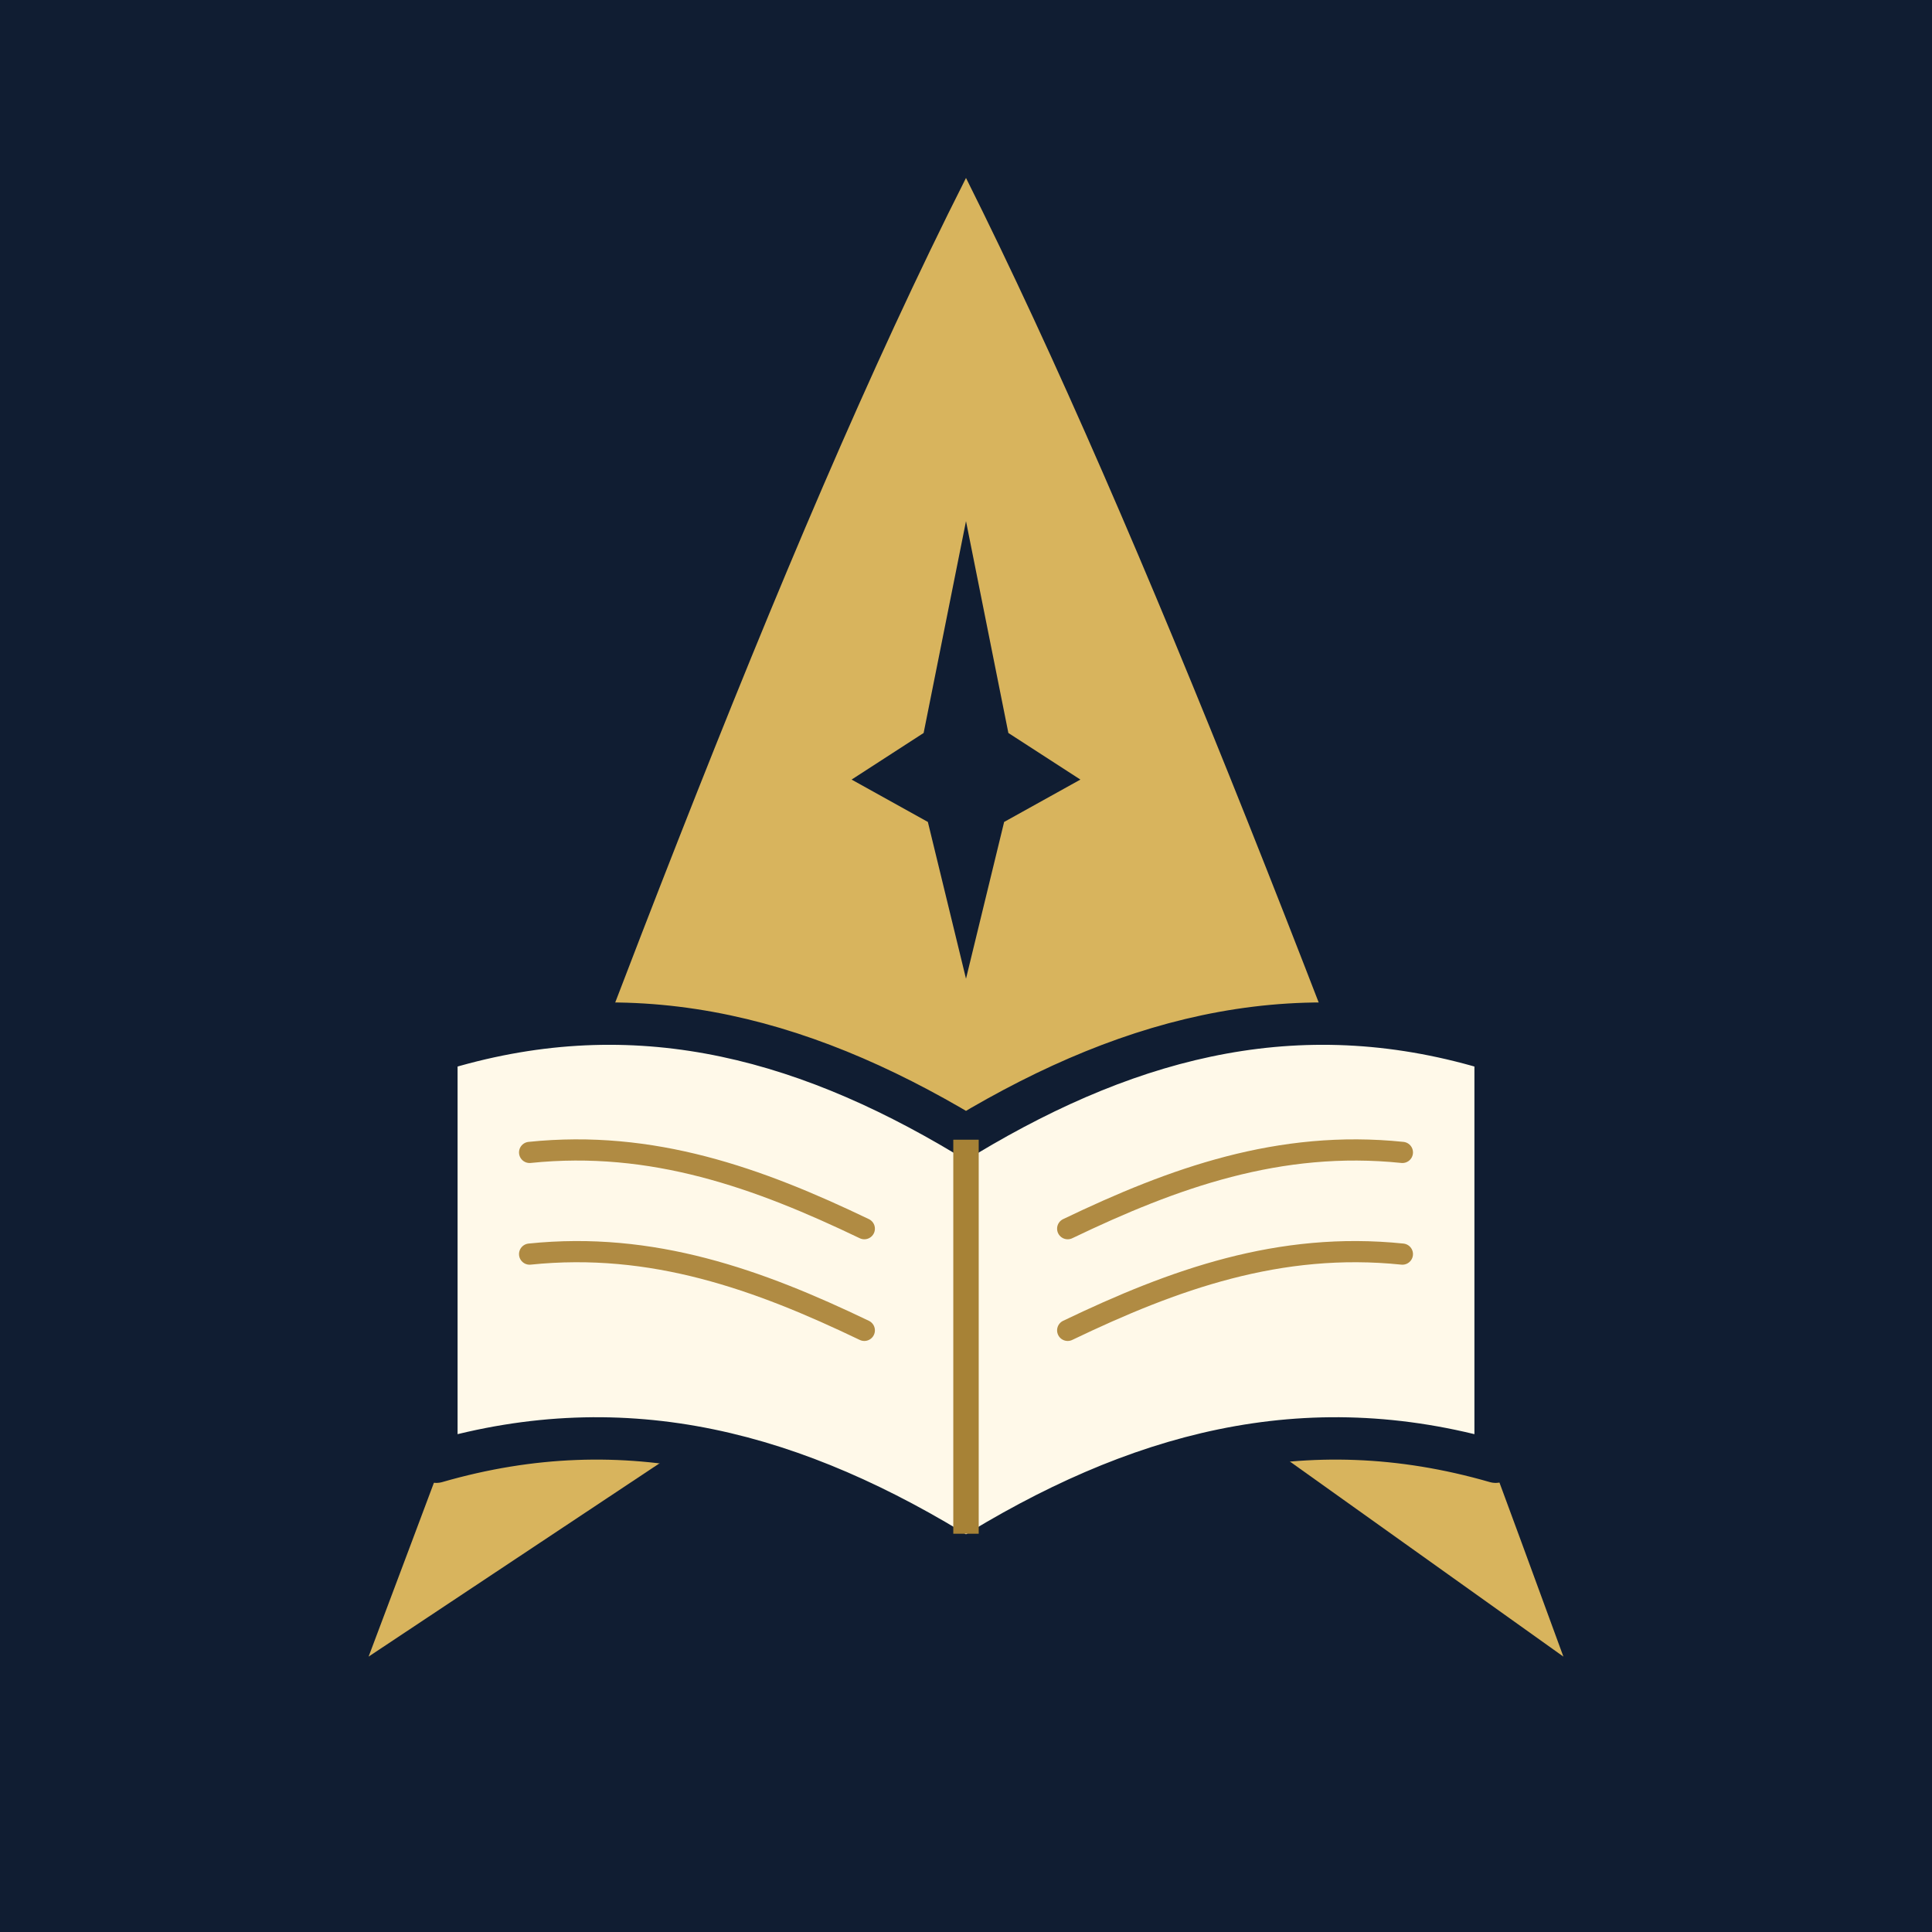
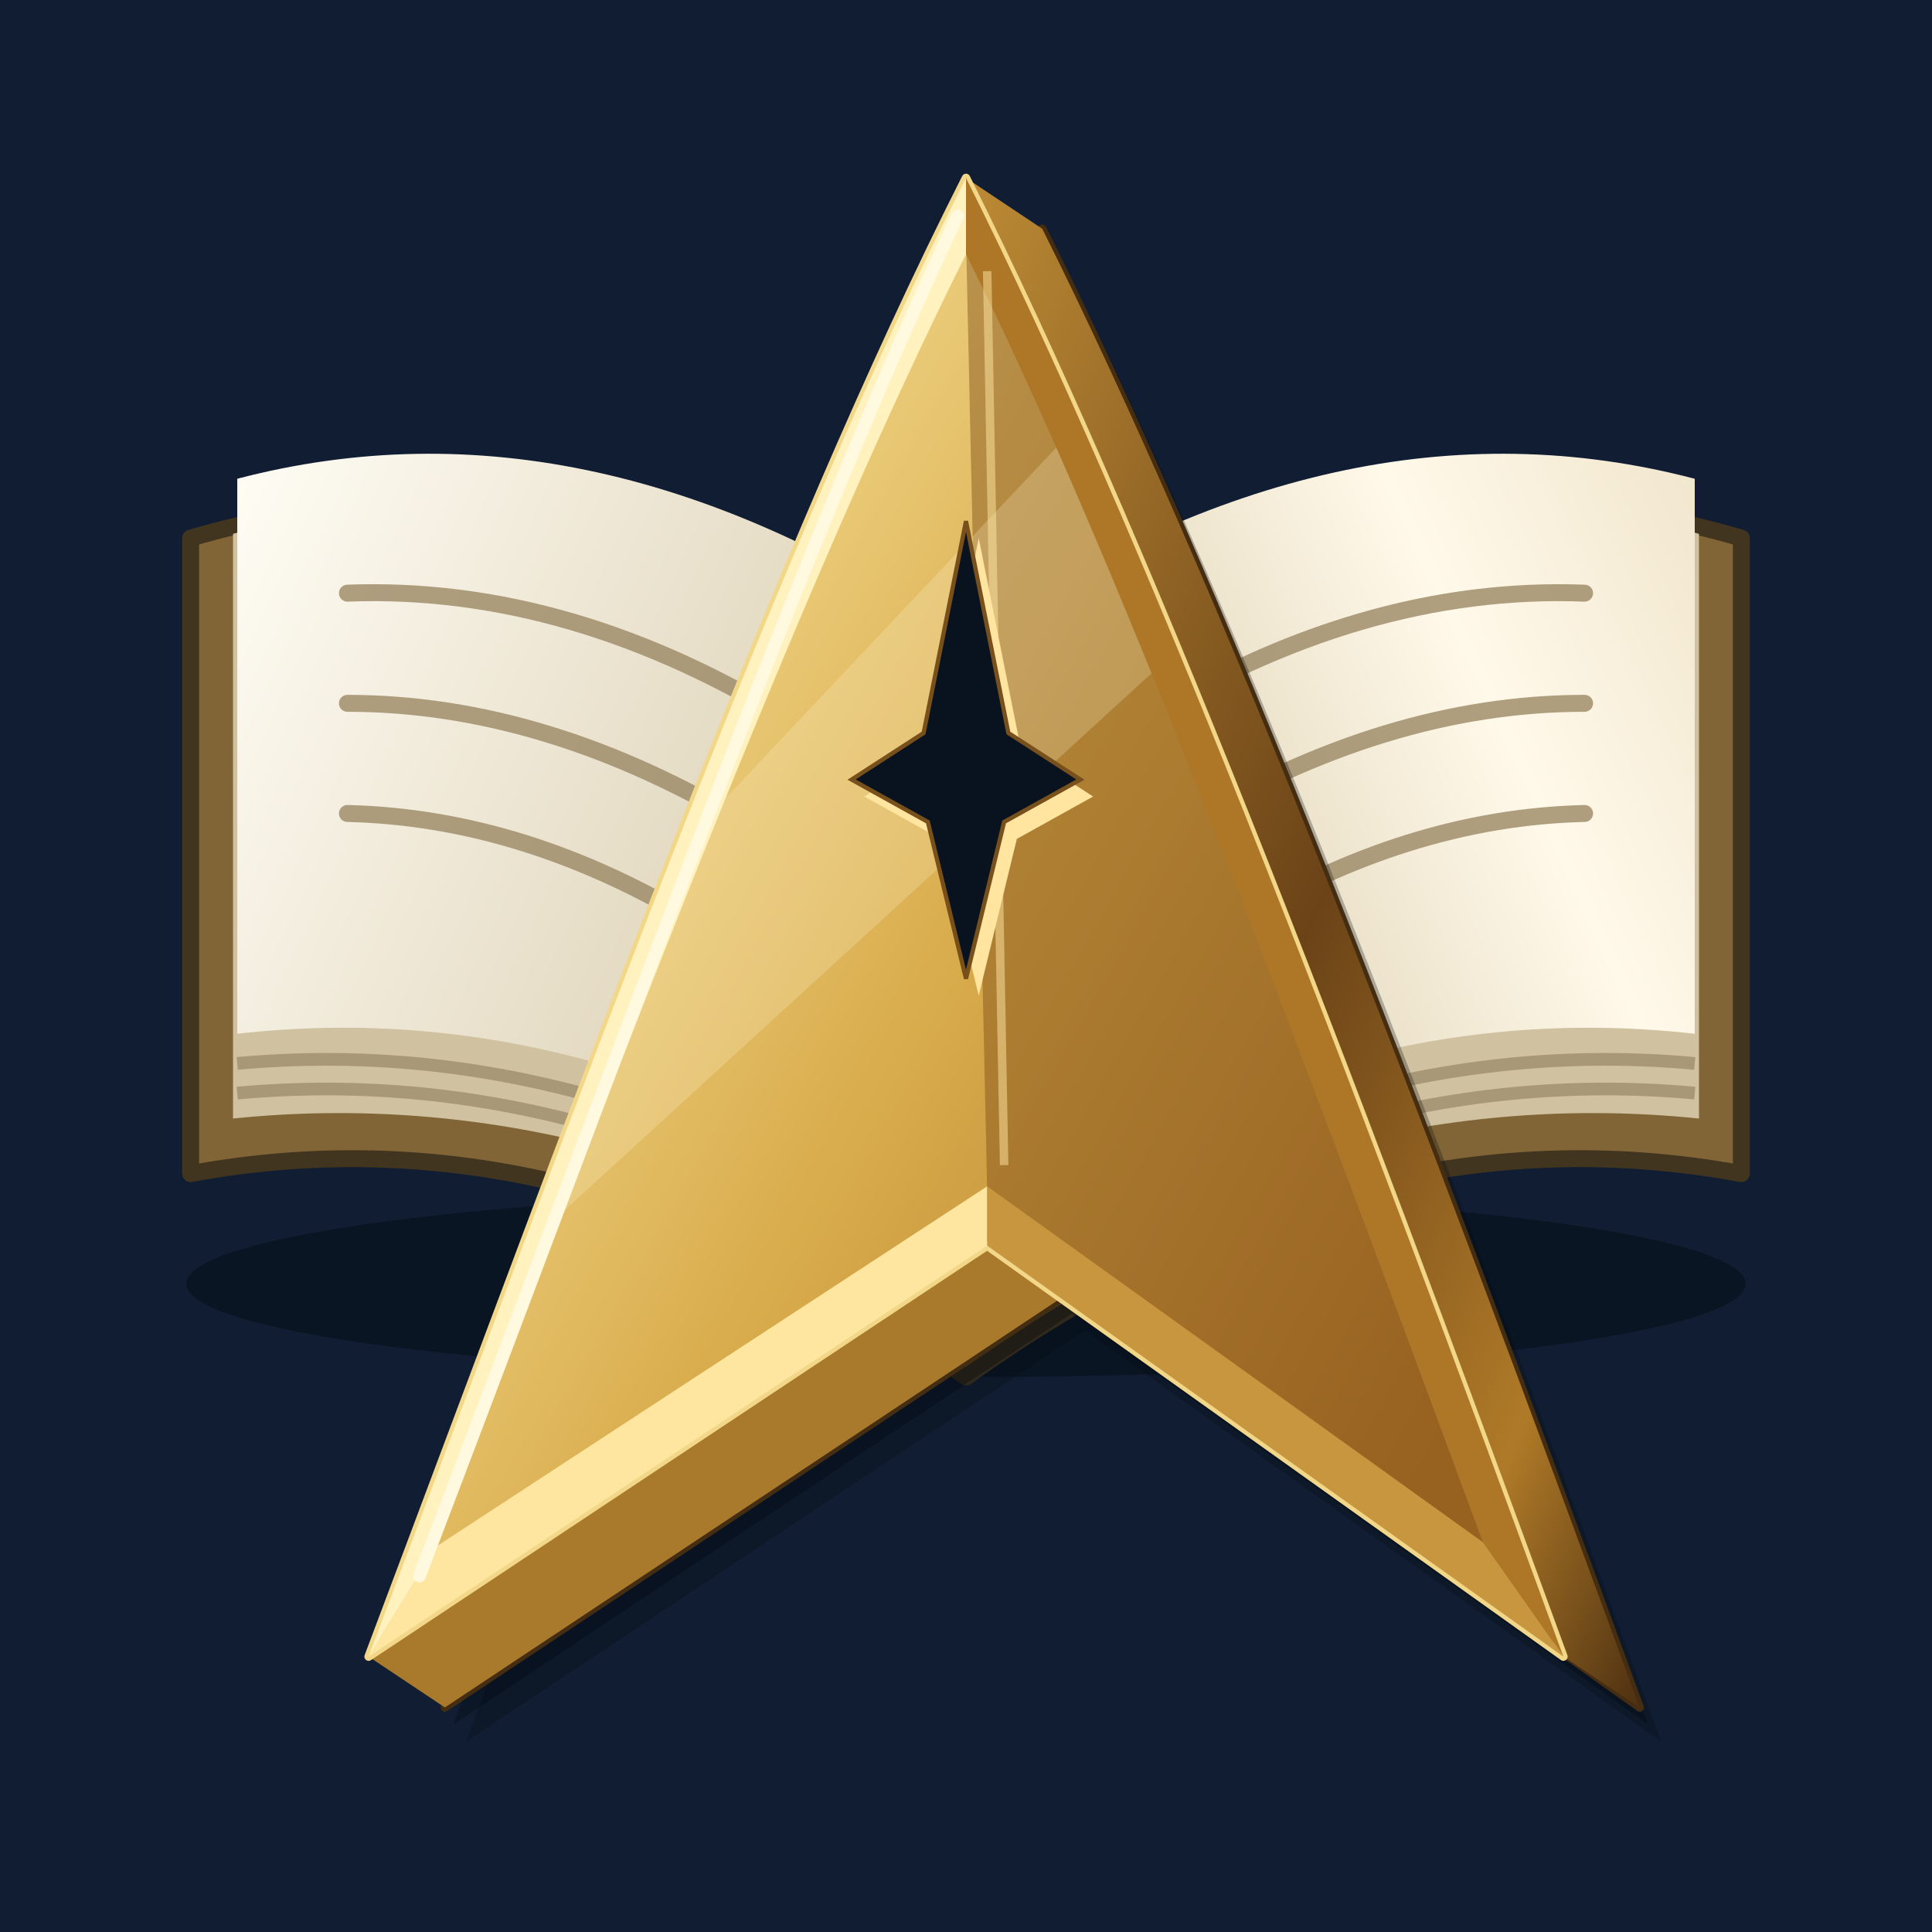
<svg xmlns="http://www.w3.org/2000/svg" width="456" height="456" viewBox="0 0 456 456">
+   <defs>
+     <linearGradient id="leftPage" x1="0" y1="0" x2="1" y2=".5">
+       <stop stop-color="#FFFDF5" />
+       <stop offset="1" stop-color="#D9CCAE" />
+     </linearGradient>
+     <linearGradient id="rightPage" x1="0" y1=".5" x2="1" y2="0">
+       <stop stop-color="#D4C5A3" />
+       <stop offset=".65" stop-color="#FFF9EA" />
+       <stop offset="1" stop-color="#F1E6CD" />
+     </linearGradient>
+     <linearGradient id="badge" x1="0" y1="0" x2="1" y2=".7">
+       <stop stop-color="#FFF3C0" />
+       <stop offset=".3" stop-color="#EFD283" />
+       <stop offset=".58" stop-color="#D8AB4B" />
+       <stop offset="1" stop-color="#AE7428" />
+     </linearGradient>
+     <linearGradient id="goldEdge" x1="0" y1="0" x2="1" y2="1">
+       <stop stop-color="#BD8B35" />
+       <stop offset=".5" stop-color="#6B4317" />
+       <stop offset=".82" stop-color="#AF7A28" />
+       <stop offset="1" stop-color="#4D3011" />
+     </linearGradient>
+     <clipPath id="deltaClip">
+       <path d="M228 42C270 126 316 246 369 391L233 294L87 391C139 253 183 131 228 42Z" />
+     </clipPath>
+   </defs>
  <rect width="456" height="456" fill="#101D32" />
-   <path fill="#D8B45D" d="M228 42C270 126 316 246 369 391L233 294L87 391C139 253 183 131 228 42Z" />
-   <path fill="#101D32" d="M228 123L218 173L201 184L219 194L228 231L237 194L255 184L238 173Z" />
-   <path d="M103 248C148 234 188 244 228 268C268 244 308 234 353 248V345C308 332 268 343 228 368C188 343 148 332 103 345Z" fill="#FFF9E9" stroke="#101D32" stroke-width="10" stroke-linejoin="round" />
-   <path d="M228 269V362" stroke="#A78236" stroke-width="6" />
-   <path d="M125 272C154 269 179 278 204 290M125 296C154 293 179 302 204 314M252 290C277 278 302 269 331 272M252 314C277 302 302 293 331 296" fill="none" stroke="#B08B43" stroke-width="5" stroke-linecap="round" />
+   <g id="book" transform="translate(0 -74)">
+     <ellipse cx="228" cy="377" rx="184" ry="22" fill="#060E18" opacity=".55" />
+     <path d="M45 201Q137 174 228 238Q319 174 411 201V351Q319 334 228 399Q137 334 45 351Z" fill="#816537" stroke="#42351F" stroke-width="4" stroke-linejoin="round" />
+     <path d="M55 200Q139 177 228 237Q317 177 401 200V338Q313 329 228 383Q143 329 55 338Z" fill="#D0C1A0" />
+     <path d="M56 187Q140 165 228 225V368Q144 308 56 318Z" fill="url(#leftPage)" />
+     <path d="M228 225Q316 165 400 187V318Q312 308 228 368Z" fill="url(#rightPage)" />
+     <path d="M56 325Q143 317 228 375Q313 317 400 325M56 332Q143 324 228 382Q313 324 400 332" fill="none" stroke="#A99877" stroke-width="3" />
+     <path d="M82 214Q135 212 188 245M82 240Q129 240 177 269M82 266Q124 267 165 292M268 245Q321 212 374 214M279 269Q327 240 374 240M291 292Q332 267 374 266" fill="none" stroke="#9B8864" stroke-width="4" stroke-linecap="round" opacity=".8" />
+     <path d="M228 225V368" stroke="#A38D62" stroke-width="5" />
+   </g>
+   <g id="delta">
+     <path d="M228 42C270 126 316 246 369 391L233 294L87 391C139 253 183 131 228 42Z" fill="#030911" opacity=".28" transform="translate(23 20)" />
+     <path d="M228 42C270 126 316 246 369 391L233 294L87 391C139 253 183 131 228 42Z" fill="#030911" opacity=".36" transform="translate(20 16)" />
+     <path d="M228 42C270 126 316 246 369 391L233 294L87 391C139 253 183 131 228 42Z" fill="#78501B" stroke="#452D12" stroke-width="2" stroke-linejoin="round" transform="translate(18 12)" />
+     <path d="M228 42C270 126 316 246 369 391L387 403C334 258 288 138 246 54Z" fill="url(#goldEdge)" />
+     <path d="M87 391L233 294L251 306L105 403Z" fill="#A97A2C" />
+     <path d="M228 42C270 126 316 246 369 391L233 294L87 391C139 253 183 131 228 42Z" fill="url(#badge)" stroke="#F2D789" stroke-width="2" stroke-linejoin="round" />
+     <g clip-path="url(#deltaClip)">
+       <path d="M228 56L233 281L354 370C305 238 263 129 228 56Z" fill="#794814" opacity=".43" />
+       <path d="M132 230L265 89L287 145L111 306Z" fill="#FFF7D2" opacity=".23" />
+       <path d="M228 42C183 131 139 253 87 391L103 365C151 237 192 132 228 60Z" fill="#FFF2BE" />
+       <path d="M228 42C270 126 316 246 369 391L350 364C302 234 262 128 228 60Z" fill="#AD7727" />
+       <path d="M87 391L233 294L233 280L103 365Z" fill="#FFE6A0" />
+       <path d="M233 280L350 364L369 391L233 294Z" fill="#C7963E" />
+     </g>
+     <path d="M226 51C190 127 149 241 99 372" fill="none" stroke="#FFF9DF" stroke-width="3" stroke-linecap="round" />
+     <path d="M233 64L237 275" fill="none" stroke="#FFE8A3" stroke-width="2" opacity=".5" />
+     <path d="M228 123L218 173L201 184L219 194L228 231L237 194L255 184L238 173Z" fill="#FFE5A0" transform="translate(3 4)" />
+     <path d="M228 123L218 173L201 184L219 194L228 231L237 194L255 184L238 173Z" fill="#091320" stroke="#78501B" stroke-width="1" />
+   </g>
</svg>
